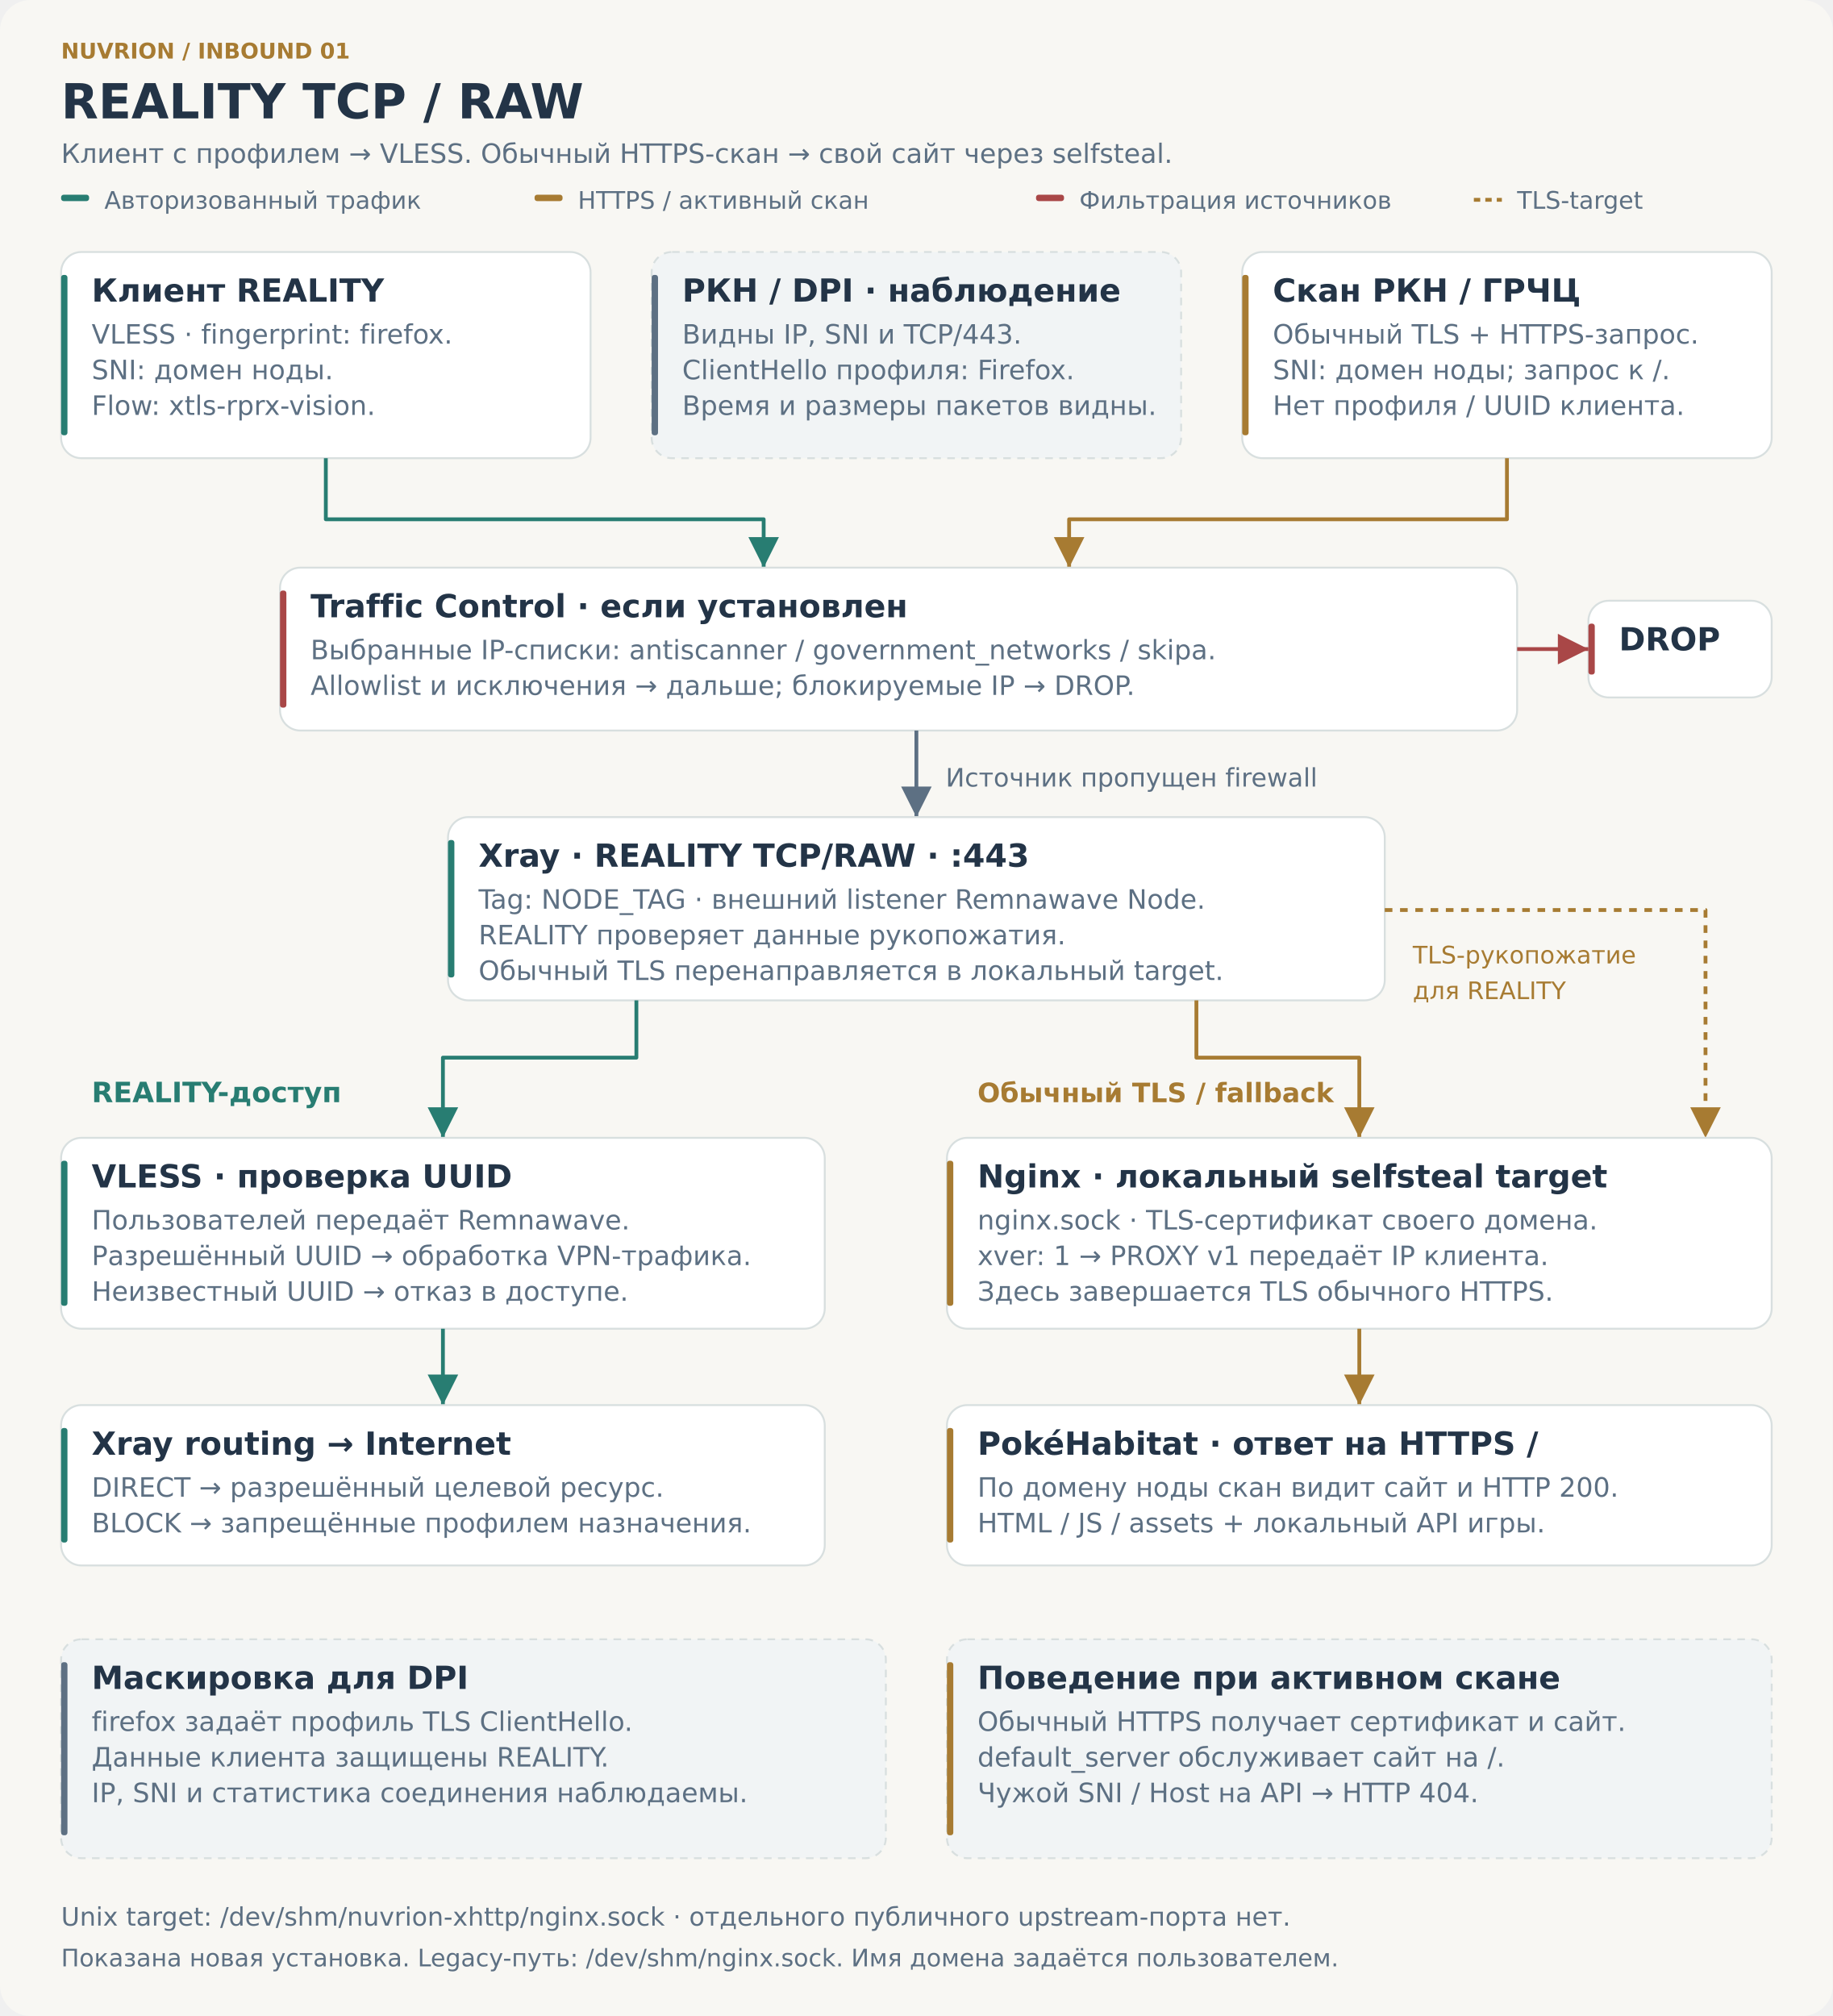
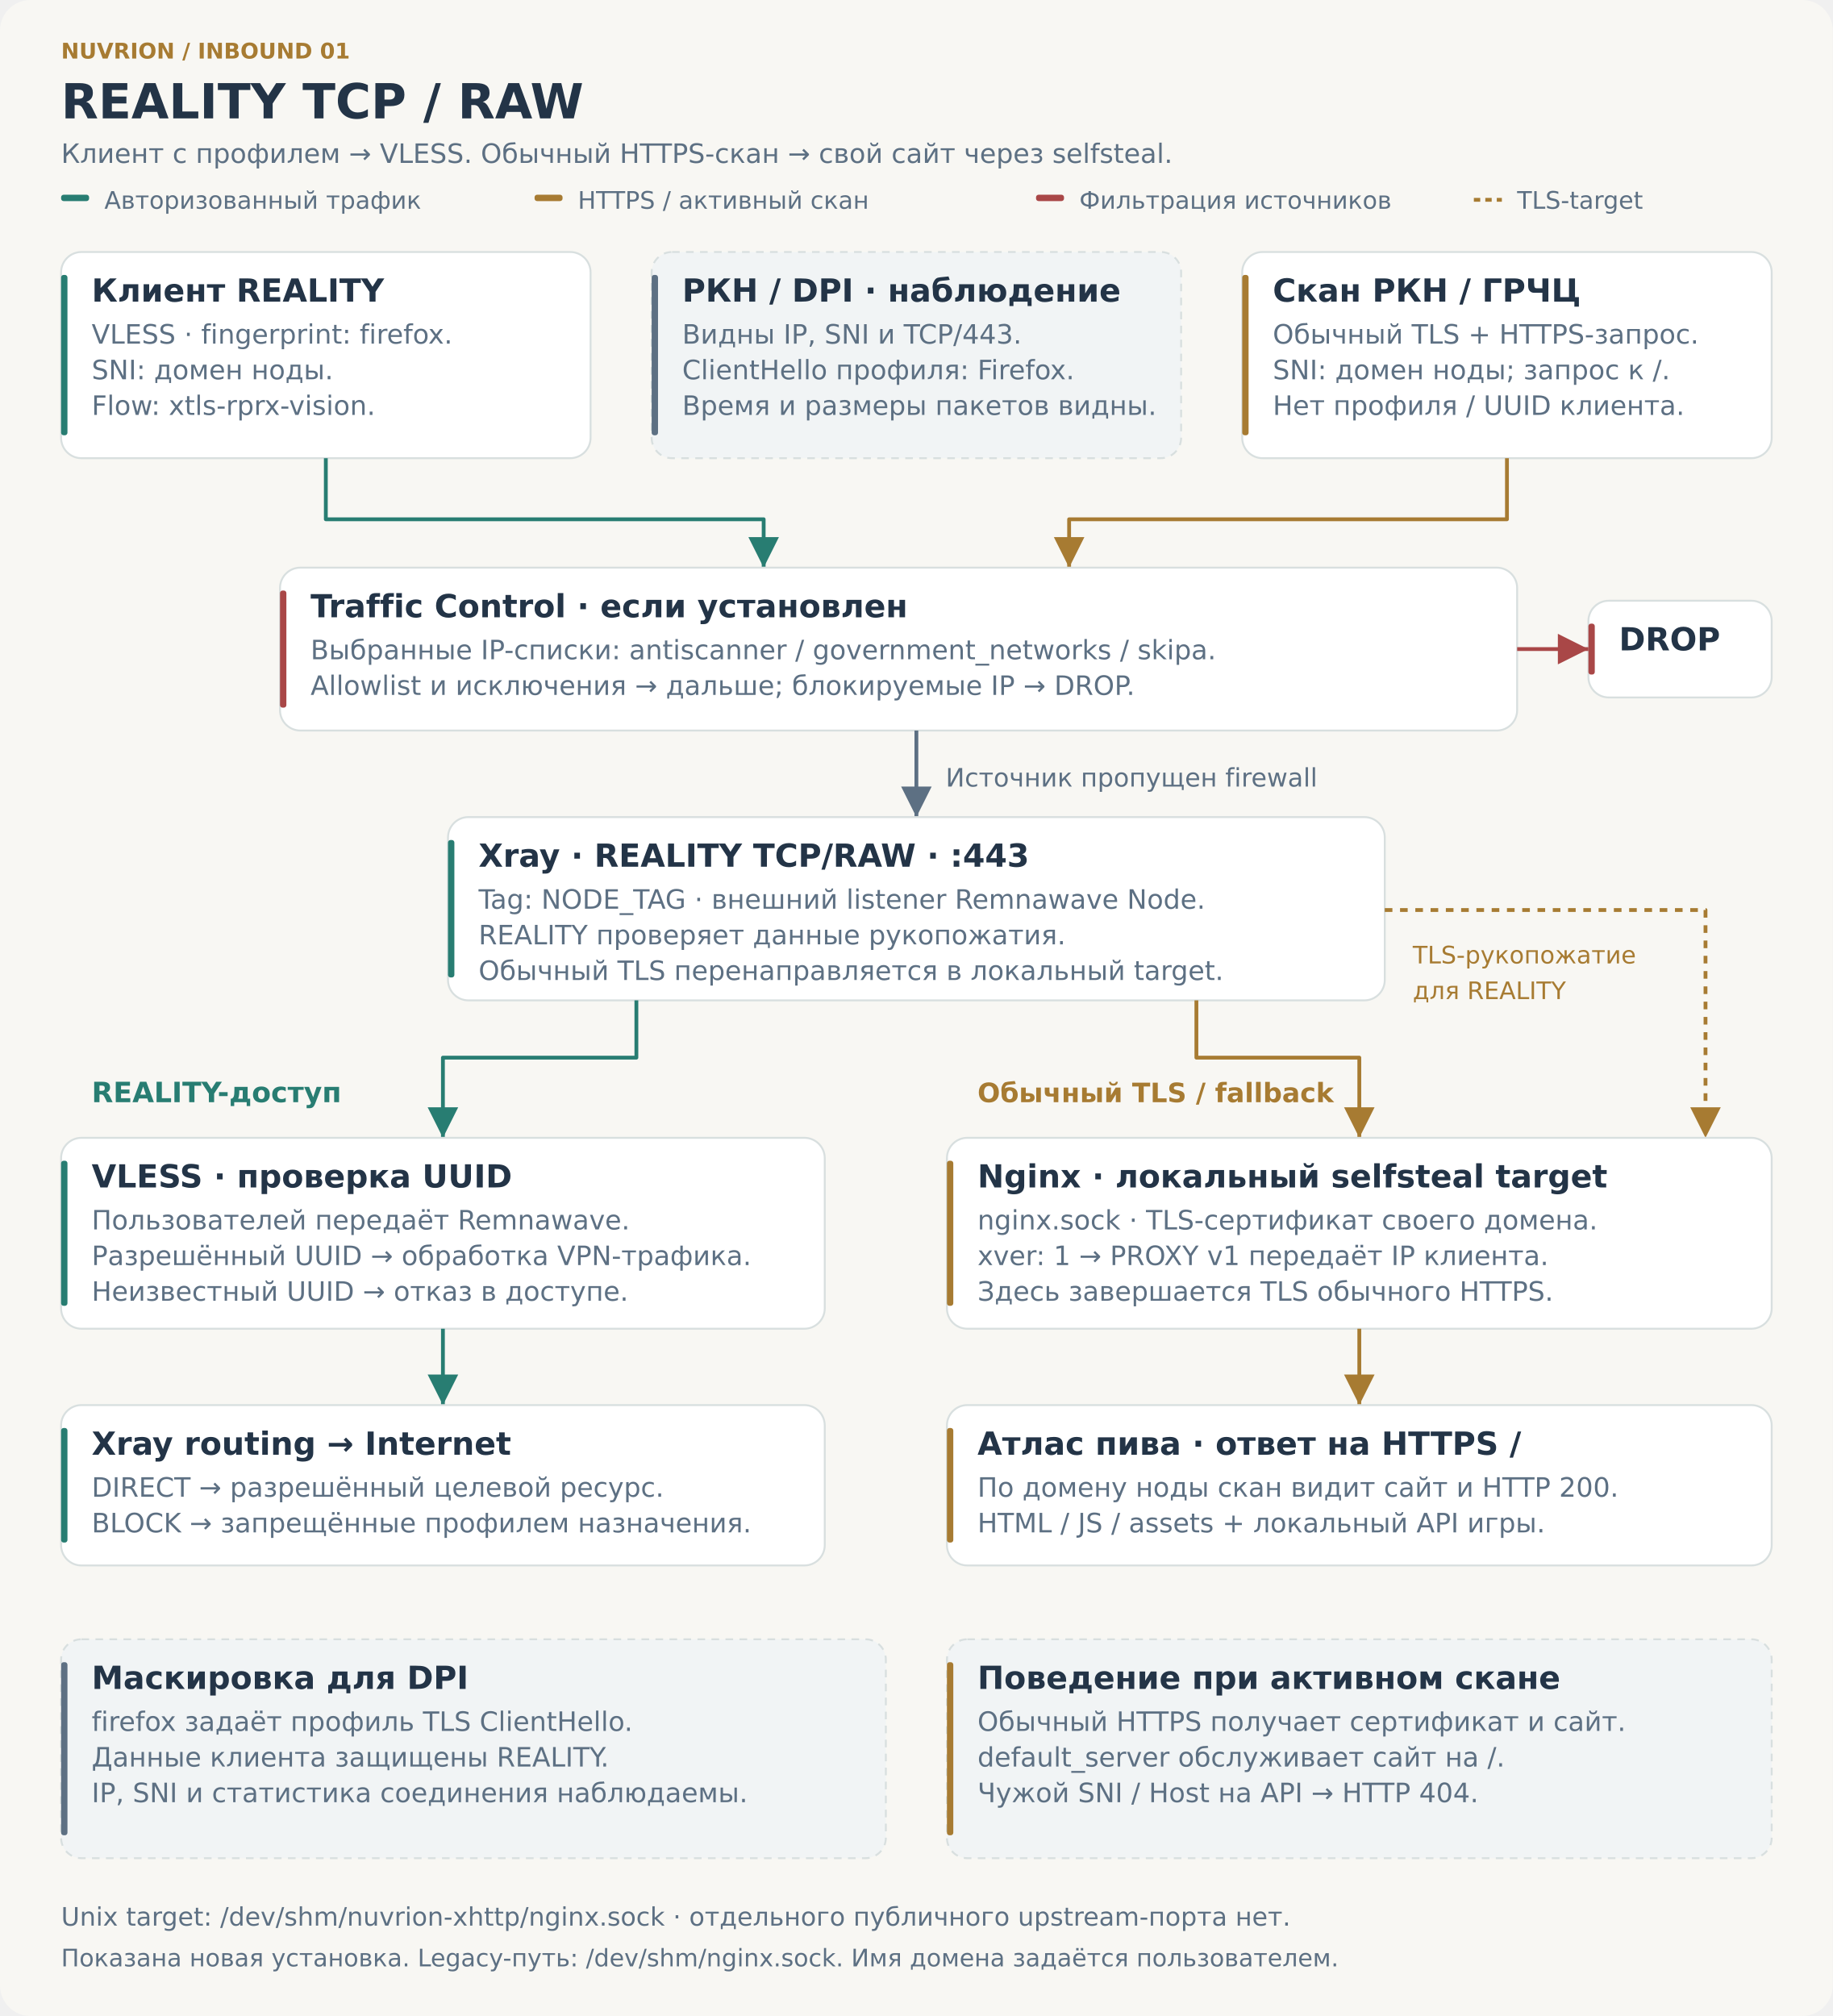
<svg xmlns="http://www.w3.org/2000/svg" width="1440" height="1584" viewBox="0 0 1440 1584" role="img" aria-labelledby="title desc">
  <defs>
    <marker id="vpn" markerWidth="9" markerHeight="9" refX="8" refY="4" orient="auto" markerUnits="strokeWidth">
      <path d="M0 0L8 4L0 8Z" fill="#287d72" />
    </marker>
    <marker id="web" markerWidth="9" markerHeight="9" refX="8" refY="4" orient="auto" markerUnits="strokeWidth">
      <path d="M0 0L8 4L0 8Z" fill="#a77b32" />
    </marker>
    <marker id="scan" markerWidth="9" markerHeight="9" refX="8" refY="4" orient="auto" markerUnits="strokeWidth">
      <path d="M0 0L8 4L0 8Z" fill="#a94747" />
    </marker>
    <marker id="muted" markerWidth="9" markerHeight="9" refX="8" refY="4" orient="auto" markerUnits="strokeWidth">
      <path d="M0 0L8 4L0 8Z" fill="#5d7083" />
    </marker>
  </defs>
  <rect width="1440" height="1584" rx="24" fill="#f8f7f3" />
  <text x="48" y="46" font-family="DejaVu Sans, Segoe UI, Arial, sans-serif" font-size="17" font-weight="700" fill="#a77b32">NUVRION / INBOUND 01</text>
  <text x="48" y="93" font-family="DejaVu Sans, Segoe UI, Arial, sans-serif" font-size="38" font-weight="700" fill="#233447">REALITY TCP / RAW</text>
  <text x="48" y="128" font-family="DejaVu Sans, Segoe UI, Arial, sans-serif" font-size="21" font-weight="400" fill="#5d7083">Клиент с профилем → VLESS. Обычный HTTPS-скан → свой сайт через selfsteal.</text>
  <rect x="48" y="153" width="22" height="5" rx="2" fill="#287d72" />
  <text x="82" y="164" font-family="DejaVu Sans, Segoe UI, Arial, sans-serif" font-size="19" font-weight="400" fill="#5d7083">Авторизованный трафик</text>
  <rect x="420" y="153" width="22" height="5" rx="2" fill="#a77b32" />
  <text x="454" y="164" font-family="DejaVu Sans, Segoe UI, Arial, sans-serif" font-size="19" font-weight="400" fill="#5d7083">HTTPS / активный скан</text>
  <rect x="814" y="153" width="22" height="5" rx="2" fill="#a94747" />
  <text x="848" y="164" font-family="DejaVu Sans, Segoe UI, Arial, sans-serif" font-size="19" font-weight="400" fill="#5d7083">Фильтрация источников</text>
  <g id="client">
    <rect x="48" y="198" width="416" height="162" rx="16" fill="#ffffff" stroke="#d8dfdf" stroke-width="1.5" />
    <rect x="48" y="216" width="5" height="126" rx="2" fill="#287d72" />
    <text x="72" y="237" font-family="DejaVu Sans, Segoe UI, Arial, sans-serif" font-size="25" font-weight="700" fill="#233447">Клиент REALITY</text>
    <text x="72" y="270" font-family="DejaVu Sans, Segoe UI, Arial, sans-serif" font-size="21" font-weight="400" fill="#5d7083">VLESS · fingerprint: firefox.</text>
    <text x="72" y="298" font-family="DejaVu Sans, Segoe UI, Arial, sans-serif" font-size="21" font-weight="400" fill="#5d7083">SNI: домен ноды.</text>
    <text x="72" y="326" font-family="DejaVu Sans, Segoe UI, Arial, sans-serif" font-size="21" font-weight="400" fill="#5d7083">Flow: xtls-rprx-vision.</text>
  </g>
  <g id="dpi">
    <rect x="512" y="198" width="416" height="162" rx="16" fill="#f1f4f5" stroke="#d8dfdf" stroke-width="1.5" stroke-dasharray="6 5" />
    <rect x="512" y="216" width="5" height="126" rx="2" fill="#5d7083" />
    <text x="536" y="237" font-family="DejaVu Sans, Segoe UI, Arial, sans-serif" font-size="25" font-weight="700" fill="#233447">РКН / DPI · наблюдение</text>
    <text x="536" y="270" font-family="DejaVu Sans, Segoe UI, Arial, sans-serif" font-size="21" font-weight="400" fill="#5d7083">Видны IP, SNI и TCP/443.</text>
    <text x="536" y="298" font-family="DejaVu Sans, Segoe UI, Arial, sans-serif" font-size="21" font-weight="400" fill="#5d7083">ClientHello профиля: Firefox.</text>
    <text x="536" y="326" font-family="DejaVu Sans, Segoe UI, Arial, sans-serif" font-size="21" font-weight="400" fill="#5d7083">Время и размеры пакетов видны.</text>
  </g>
  <g id="scanner">
    <rect x="976" y="198" width="416" height="162" rx="16" fill="#ffffff" stroke="#d8dfdf" stroke-width="1.5" />
    <rect x="976" y="216" width="5" height="126" rx="2" fill="#a77b32" />
    <text x="1000" y="237" font-family="DejaVu Sans, Segoe UI, Arial, sans-serif" font-size="25" font-weight="700" fill="#233447">Скан РКН / ГРЧЦ</text>
    <text x="1000" y="270" font-family="DejaVu Sans, Segoe UI, Arial, sans-serif" font-size="21" font-weight="400" fill="#5d7083">Обычный TLS + HTTPS-запрос.</text>
    <text x="1000" y="298" font-family="DejaVu Sans, Segoe UI, Arial, sans-serif" font-size="21" font-weight="400" fill="#5d7083">SNI: домен ноды; запрос к /.</text>
    <text x="1000" y="326" font-family="DejaVu Sans, Segoe UI, Arial, sans-serif" font-size="21" font-weight="400" fill="#5d7083">Нет профиля / UUID клиента.</text>
  </g>
  <path d="M256 360V408H600V446" fill="none" stroke="#287d72" stroke-width="3" stroke-linejoin="round" marker-end="url(#vpn)" />
  <path d="M1184 360V408H840V446" fill="none" stroke="#a77b32" stroke-width="3" stroke-linejoin="round" marker-end="url(#web)" />
  <g id="traffic-control">
    <rect x="220" y="446" width="972" height="128" rx="16" fill="#ffffff" stroke="#d8dfdf" stroke-width="1.5" />
    <rect x="220" y="464" width="5" height="92" rx="2" fill="#a94747" />
    <text x="244" y="485" font-family="DejaVu Sans, Segoe UI, Arial, sans-serif" font-size="25" font-weight="700" fill="#233447">Traffic Control · если установлен</text>
    <text x="244" y="518" font-family="DejaVu Sans, Segoe UI, Arial, sans-serif" font-size="21" font-weight="400" fill="#5d7083">Выбранные IP-списки: antiscanner / government_networks / skipa.</text>
    <text x="244" y="546" font-family="DejaVu Sans, Segoe UI, Arial, sans-serif" font-size="21" font-weight="400" fill="#5d7083">Allowlist и исключения → дальше; блокируемые IP → DROP.</text>
  </g>
  <g id="source-drop">
    <rect x="1248" y="472" width="144" height="76" rx="16" fill="#ffffff" stroke="#d8dfdf" stroke-width="1.5" />
    <rect x="1248" y="490" width="5" height="40" rx="2" fill="#a94747" />
    <text x="1272" y="511" font-family="DejaVu Sans, Segoe UI, Arial, sans-serif" font-size="25" font-weight="700" fill="#233447">DROP</text>
  </g>
  <path d="M1192 510H1248" fill="none" stroke="#a94747" stroke-width="3" stroke-linejoin="round" marker-end="url(#scan)" />
  <path d="M720 574V642" fill="none" stroke="#5d7083" stroke-width="3" stroke-linejoin="round" marker-end="url(#muted)" />
  <text x="743" y="618" font-family="DejaVu Sans, Segoe UI, Arial, sans-serif" font-size="20" font-weight="400" fill="#5d7083">Источник пропущен firewall</text>
  <g id="reality-inbound">
    <rect x="352" y="642" width="736" height="144" rx="16" fill="#ffffff" stroke="#d8dfdf" stroke-width="1.5" />
    <rect x="352" y="660" width="5" height="108" rx="2" fill="#287d72" />
    <text x="376" y="681" font-family="DejaVu Sans, Segoe UI, Arial, sans-serif" font-size="25" font-weight="700" fill="#233447">Xray · REALITY TCP/RAW · :443</text>
    <text x="376" y="714" font-family="DejaVu Sans, Segoe UI, Arial, sans-serif" font-size="21" font-weight="400" fill="#5d7083">Tag: NODE_TAG · внешний listener Remnawave Node.</text>
    <text x="376" y="742" font-family="DejaVu Sans, Segoe UI, Arial, sans-serif" font-size="21" font-weight="400" fill="#5d7083">REALITY проверяет данные рукопожатия.</text>
    <text x="376" y="770" font-family="DejaVu Sans, Segoe UI, Arial, sans-serif" font-size="21" font-weight="400" fill="#5d7083">Обычный TLS перенаправляется в локальный target.</text>
  </g>
  <path d="M1158 157H1180" stroke="#a77b32" stroke-width="3" stroke-dasharray="5 4" />
  <text x="1192" y="164" font-family="DejaVu Sans, Segoe UI, Arial, sans-serif" font-size="19" font-weight="400" fill="#5d7083">TLS-target</text>
  <path d="M1088 715H1340V894" fill="none" stroke="#a77b32" stroke-width="3" stroke-linejoin="round" marker-end="url(#web)" stroke-dasharray="6 6" />
  <text x="1110" y="757" font-family="DejaVu Sans, Segoe UI, Arial, sans-serif" font-size="19" font-weight="400" fill="#a77b32">TLS-рукопожатие</text>
  <text x="1110" y="785" font-family="DejaVu Sans, Segoe UI, Arial, sans-serif" font-size="19" font-weight="400" fill="#a77b32">для REALITY</text>
  <path d="M500 786V831H348V894" fill="none" stroke="#287d72" stroke-width="3" stroke-linejoin="round" marker-end="url(#vpn)" />
  <path d="M940 786V831H1068V894" fill="none" stroke="#a77b32" stroke-width="3" stroke-linejoin="round" marker-end="url(#web)" />
  <text x="72" y="866" font-family="DejaVu Sans, Segoe UI, Arial, sans-serif" font-size="22" font-weight="600" fill="#287d72">REALITY-доступ</text>
  <text x="768" y="866" font-family="DejaVu Sans, Segoe UI, Arial, sans-serif" font-size="21" font-weight="600" fill="#a77b32">Обычный TLS / fallback</text>
  <g id="vless-auth">
    <rect x="48" y="894" width="600" height="150" rx="16" fill="#ffffff" stroke="#d8dfdf" stroke-width="1.5" />
    <rect x="48" y="912" width="5" height="114" rx="2" fill="#287d72" />
    <text x="72" y="933" font-family="DejaVu Sans, Segoe UI, Arial, sans-serif" font-size="25" font-weight="700" fill="#233447">VLESS · проверка UUID</text>
    <text x="72" y="966" font-family="DejaVu Sans, Segoe UI, Arial, sans-serif" font-size="21" font-weight="400" fill="#5d7083">Пользователей передаёт Remnawave.</text>
    <text x="72" y="994" font-family="DejaVu Sans, Segoe UI, Arial, sans-serif" font-size="21" font-weight="400" fill="#5d7083">Разрешённый UUID → обработка VPN-трафика.</text>
    <text x="72" y="1022" font-family="DejaVu Sans, Segoe UI, Arial, sans-serif" font-size="21" font-weight="400" fill="#5d7083">Неизвестный UUID → отказ в доступе.</text>
  </g>
  <g id="tls-target">
    <rect x="744" y="894" width="648" height="150" rx="16" fill="#ffffff" stroke="#d8dfdf" stroke-width="1.5" />
    <rect x="744" y="912" width="5" height="114" rx="2" fill="#a77b32" />
    <text x="768" y="933" font-family="DejaVu Sans, Segoe UI, Arial, sans-serif" font-size="25" font-weight="700" fill="#233447">Nginx · локальный selfsteal target</text>
    <text x="768" y="966" font-family="DejaVu Sans, Segoe UI, Arial, sans-serif" font-size="21" font-weight="400" fill="#5d7083">nginx.sock · TLS-сертификат своего домена.</text>
    <text x="768" y="994" font-family="DejaVu Sans, Segoe UI, Arial, sans-serif" font-size="21" font-weight="400" fill="#5d7083">xver: 1 → PROXY v1 передаёт IP клиента.</text>
    <text x="768" y="1022" font-family="DejaVu Sans, Segoe UI, Arial, sans-serif" font-size="21" font-weight="400" fill="#5d7083">Здесь завершается TLS обычного HTTPS.</text>
  </g>
  <path d="M348 1044V1104" fill="none" stroke="#287d72" stroke-width="3" stroke-linejoin="round" marker-end="url(#vpn)" />
  <path d="M1068 1044V1104" fill="none" stroke="#a77b32" stroke-width="3" stroke-linejoin="round" marker-end="url(#web)" />
  <g id="routing">
    <rect x="48" y="1104" width="600" height="126" rx="16" fill="#ffffff" stroke="#d8dfdf" stroke-width="1.5" />
    <rect x="48" y="1122" width="5" height="90" rx="2" fill="#287d72" />
    <text x="72" y="1143" font-family="DejaVu Sans, Segoe UI, Arial, sans-serif" font-size="25" font-weight="700" fill="#233447">Xray routing → Internet</text>
    <text x="72" y="1176" font-family="DejaVu Sans, Segoe UI, Arial, sans-serif" font-size="21" font-weight="400" fill="#5d7083">DIRECT → разрешённый целевой ресурс.</text>
    <text x="72" y="1204" font-family="DejaVu Sans, Segoe UI, Arial, sans-serif" font-size="21" font-weight="400" fill="#5d7083">BLOCK → запрещённые профилем назначения.</text>
  </g>
  <g id="decoy">
    <rect x="744" y="1104" width="648" height="126" rx="16" fill="#ffffff" stroke="#d8dfdf" stroke-width="1.5" />
    <rect x="744" y="1122" width="5" height="90" rx="2" fill="#a77b32" />
-     <text x="768" y="1143" font-family="DejaVu Sans, Segoe UI, Arial, sans-serif" font-size="25" font-weight="700" fill="#233447">PokéHabitat · ответ на HTTPS /</text>
+     <text x="768" y="1143" font-family="DejaVu Sans, Segoe UI, Arial, sans-serif" font-size="25" font-weight="700" fill="#233447">Атлас пива · ответ на HTTPS /</text>
    <text x="768" y="1176" font-family="DejaVu Sans, Segoe UI, Arial, sans-serif" font-size="21" font-weight="400" fill="#5d7083">По домену ноды скан видит сайт и HTTP 200.</text>
    <text x="768" y="1204" font-family="DejaVu Sans, Segoe UI, Arial, sans-serif" font-size="21" font-weight="400" fill="#5d7083">HTML / JS / assets + локальный API игры.</text>
  </g>
  <g id="reality-camouflage">
    <rect x="48" y="1288" width="648" height="172" rx="16" fill="#f1f4f5" stroke="#d8dfdf" stroke-width="1.5" stroke-dasharray="6 5" />
    <rect x="48" y="1306" width="5" height="136" rx="2" fill="#5d7083" />
    <text x="72" y="1327" font-family="DejaVu Sans, Segoe UI, Arial, sans-serif" font-size="25" font-weight="700" fill="#233447">Маскировка для DPI</text>
    <text x="72" y="1360" font-family="DejaVu Sans, Segoe UI, Arial, sans-serif" font-size="21" font-weight="400" fill="#5d7083">firefox задаёт профиль TLS ClientHello.</text>
    <text x="72" y="1388" font-family="DejaVu Sans, Segoe UI, Arial, sans-serif" font-size="21" font-weight="400" fill="#5d7083">Данные клиента защищены REALITY.</text>
    <text x="72" y="1416" font-family="DejaVu Sans, Segoe UI, Arial, sans-serif" font-size="21" font-weight="400" fill="#5d7083">IP, SNI и статистика соединения наблюдаемы.</text>
  </g>
  <g id="reality-probe-result">
    <rect x="744" y="1288" width="648" height="172" rx="16" fill="#f1f4f5" stroke="#d8dfdf" stroke-width="1.5" stroke-dasharray="6 5" />
    <rect x="744" y="1306" width="5" height="136" rx="2" fill="#a77b32" />
    <text x="768" y="1327" font-family="DejaVu Sans, Segoe UI, Arial, sans-serif" font-size="25" font-weight="700" fill="#233447">Поведение при активном скане</text>
    <text x="768" y="1360" font-family="DejaVu Sans, Segoe UI, Arial, sans-serif" font-size="21" font-weight="400" fill="#5d7083">Обычный HTTPS получает сертификат и сайт.</text>
    <text x="768" y="1388" font-family="DejaVu Sans, Segoe UI, Arial, sans-serif" font-size="21" font-weight="400" fill="#5d7083">default_server обслуживает сайт на /.</text>
    <text x="768" y="1416" font-family="DejaVu Sans, Segoe UI, Arial, sans-serif" font-size="21" font-weight="400" fill="#5d7083">Чужой SNI / Host на API → HTTP 404.</text>
  </g>
  <text x="48" y="1513" font-family="DejaVu Sans, Segoe UI, Arial, sans-serif" font-size="20" font-weight="400" fill="#5d7083">Unix target: /dev/shm/nuvrion-xhttp/nginx.sock · отдельного публичного upstream-порта нет.</text>
  <text x="48" y="1545" font-family="DejaVu Sans, Segoe UI, Arial, sans-serif" font-size="19" font-weight="400" fill="#5d7083">Показана новая установка. Legacy-путь: /dev/shm/nginx.sock. Имя домена задаётся пользователем.</text>
</svg>
